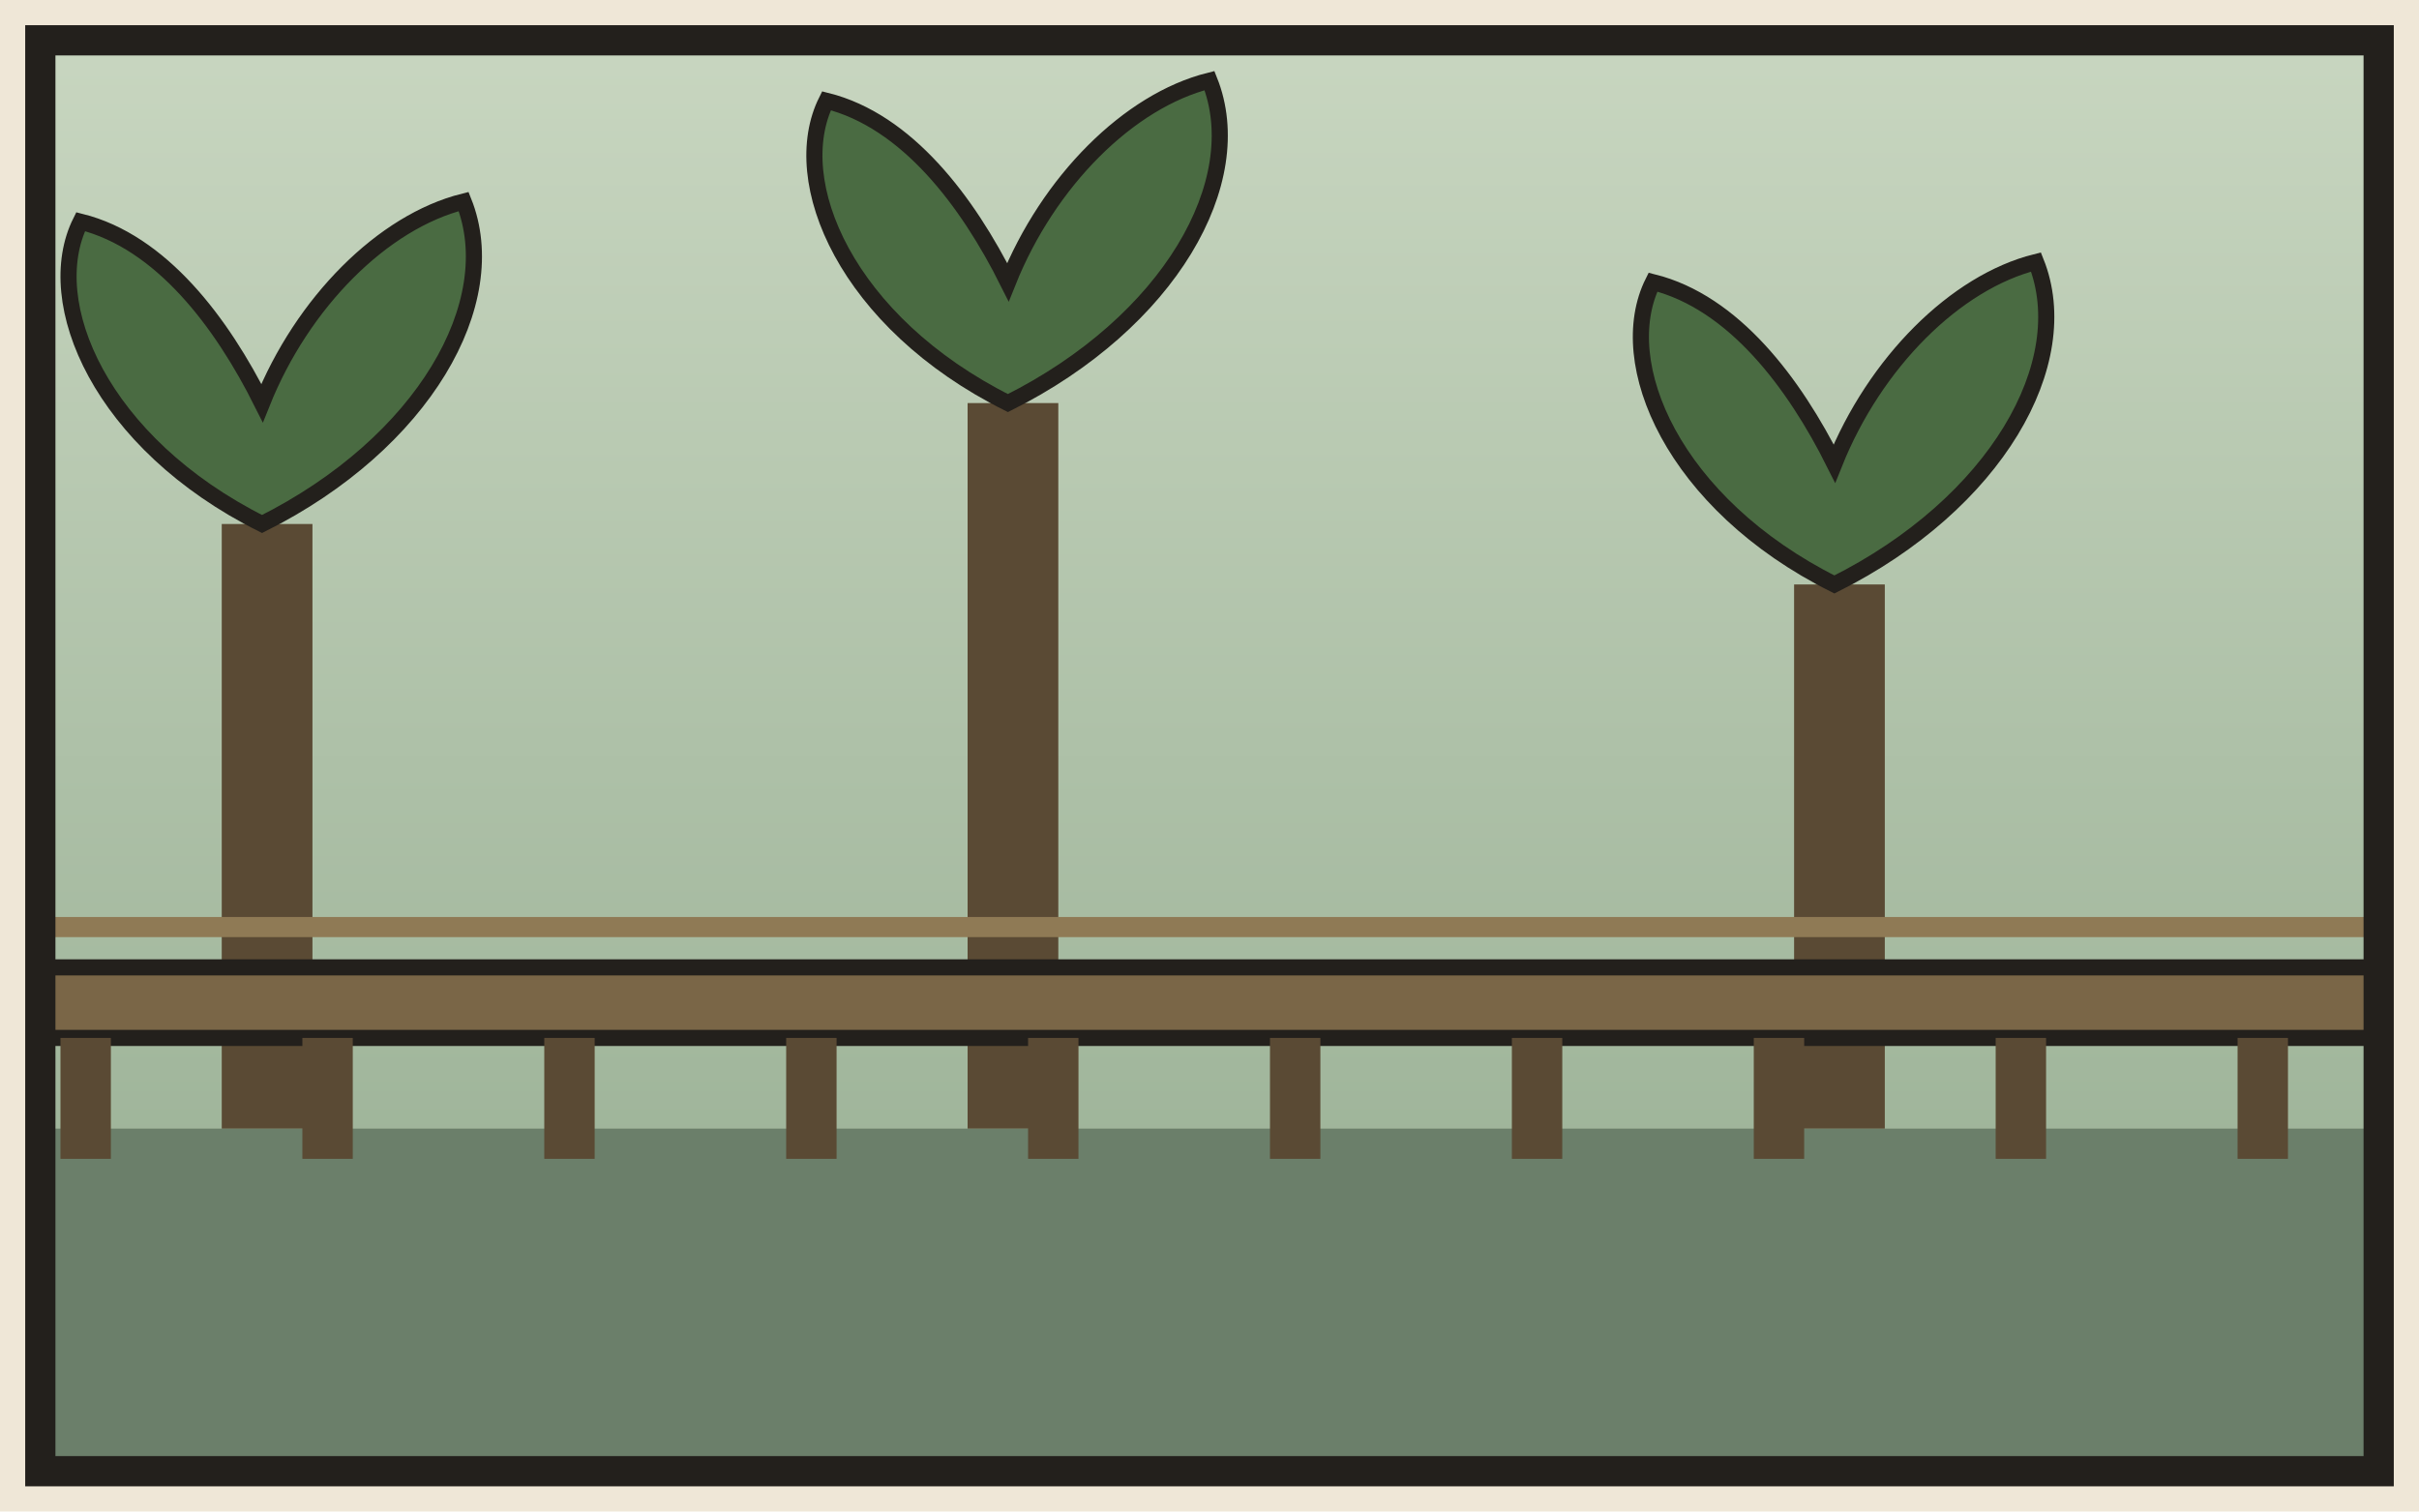
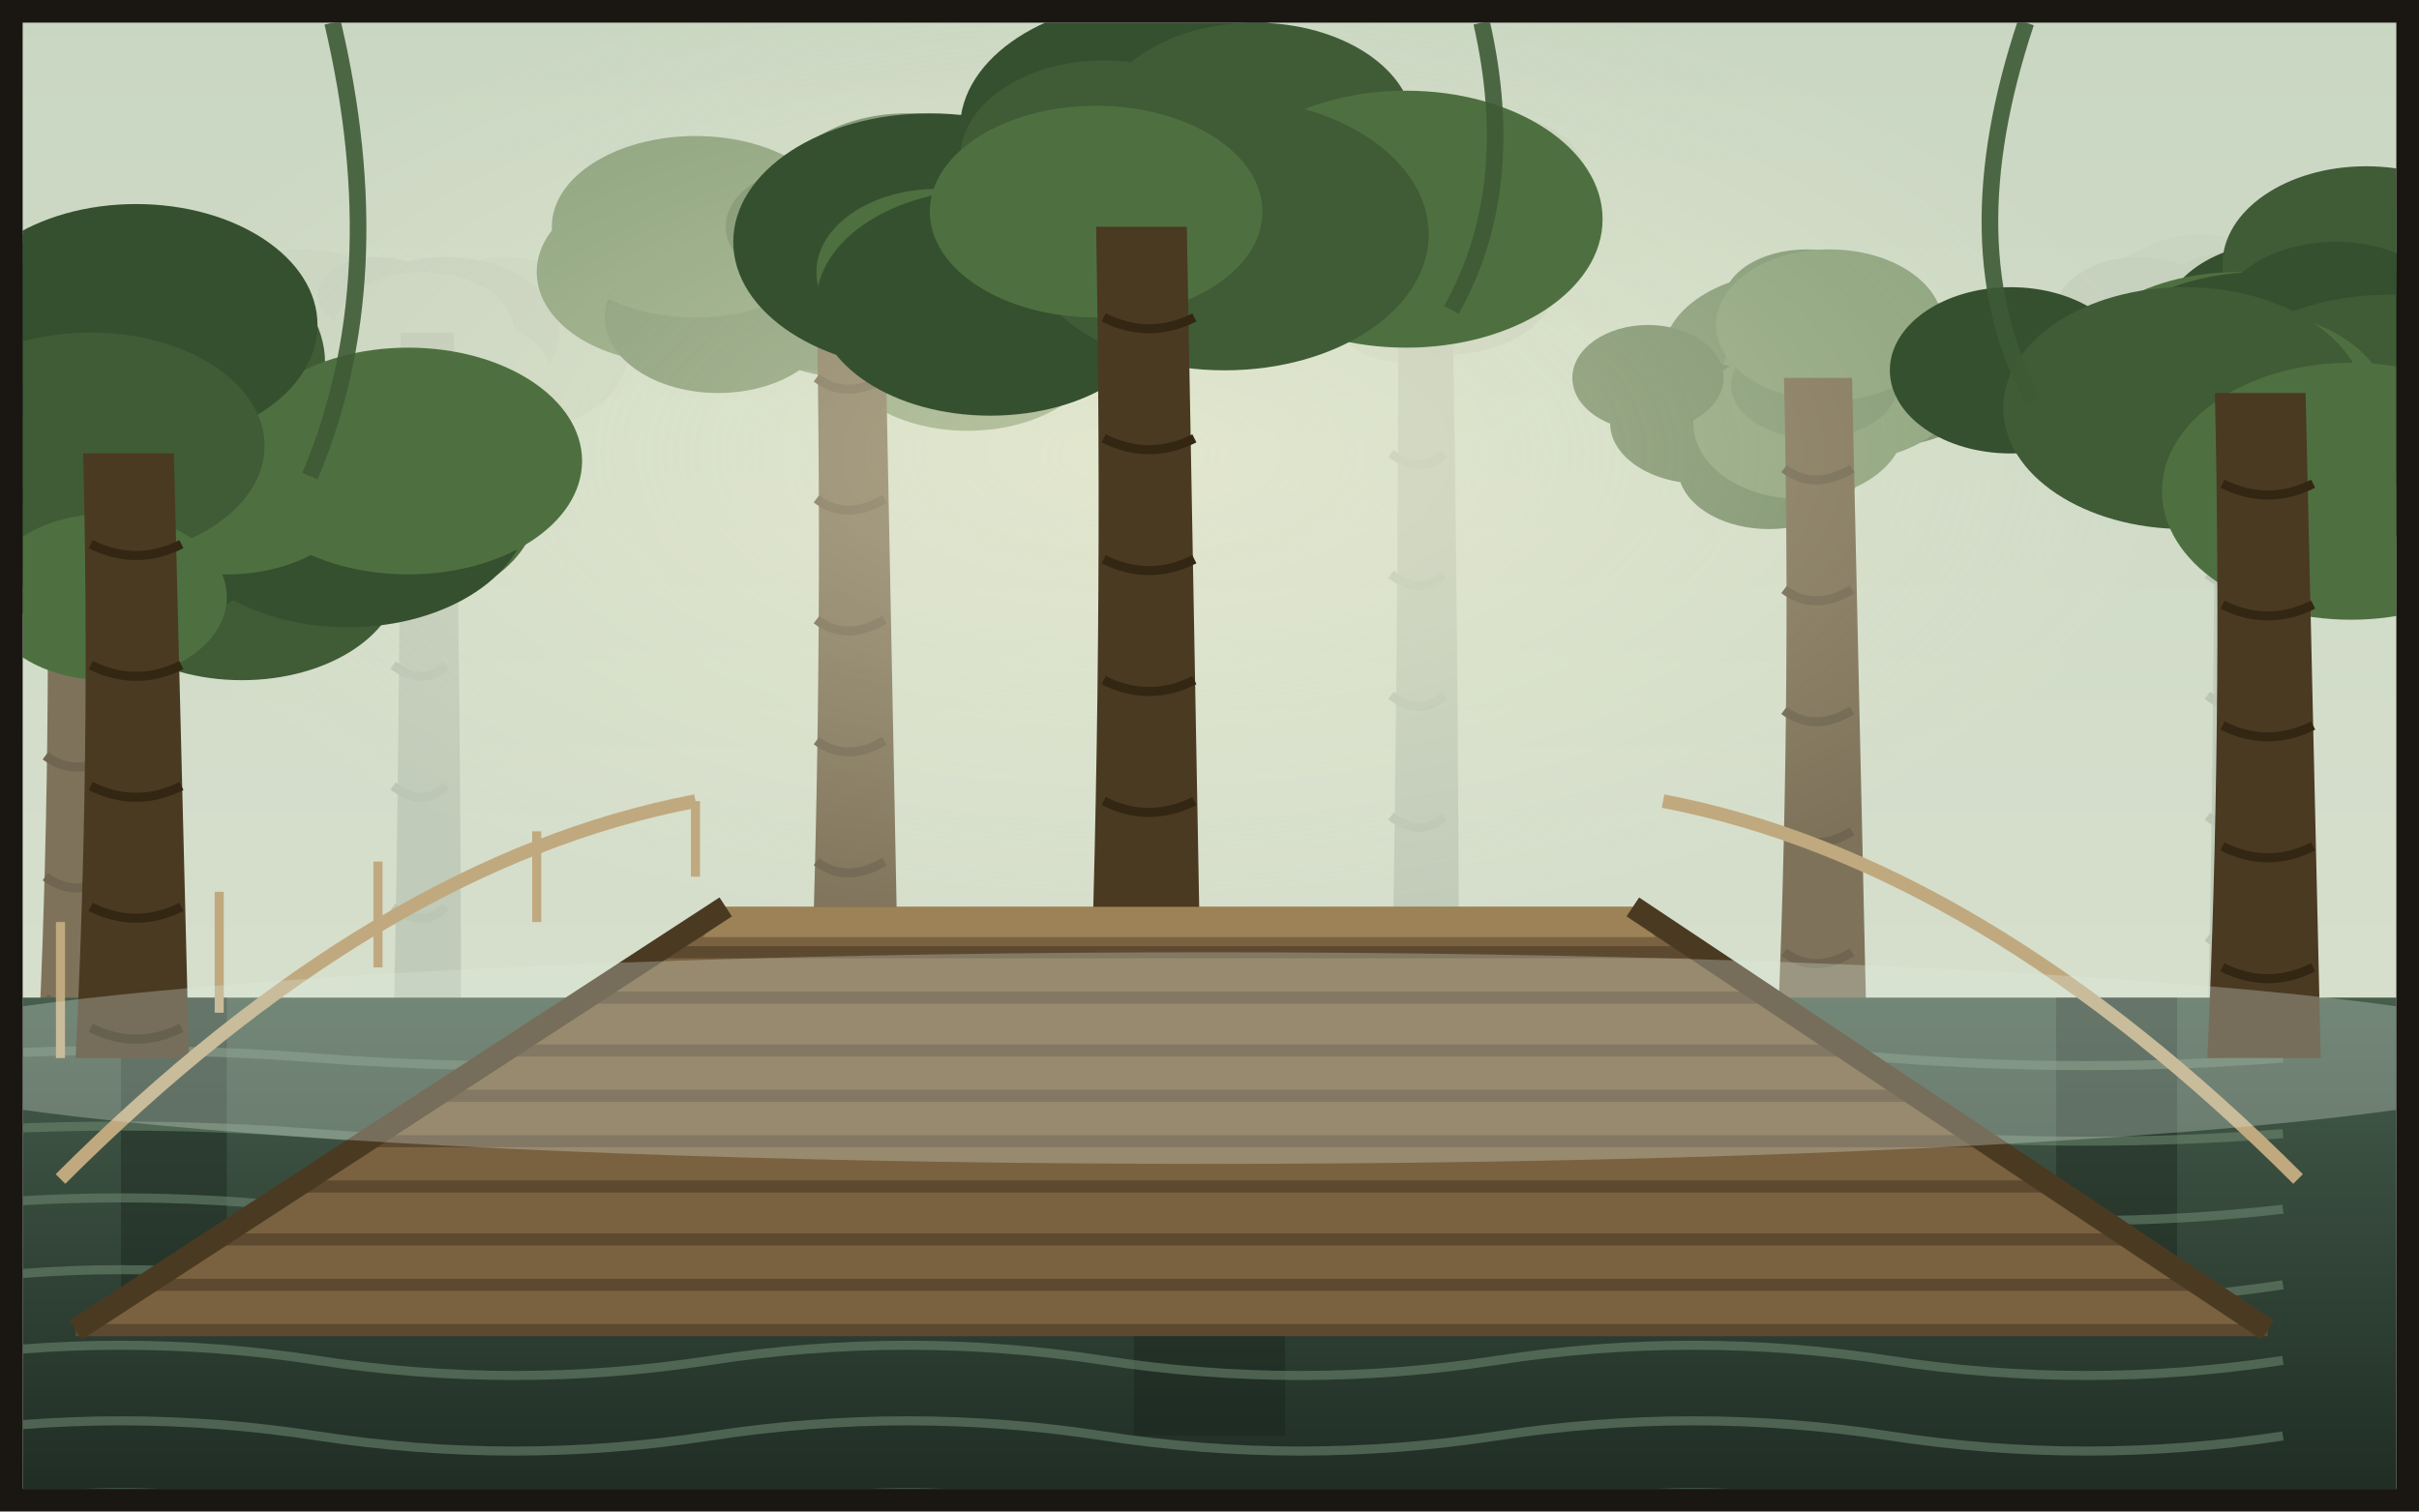
- <svg xmlns="http://www.w3.org/2000/svg" viewBox="0 0 240 150" width="240" height="150">
+ <svg xmlns="http://www.w3.org/2000/svg" viewBox="0 0 320 200" width="320" height="200">
  <defs>
-     <linearGradient id="s" x1="0" y1="0" x2="0" y2="1">
-       <stop offset="0" stop-color="#c8d6c0" />
-       <stop offset="1" stop-color="#93ab8f" />
+     <clipPath id="f">
+       <rect x="3" y="3" width="314" height="194" />
+     </clipPath>
+     <linearGradient id="wsky" x1="0" y1="0" x2="0" y2="1">
+       <stop offset="0" stop-color="#a8c0a6" />
+       <stop offset="0.6" stop-color="#cdd8c4" />
+       <stop offset="1" stop-color="#e6e6d4" />
    </linearGradient>
-     <clipPath id="f">
-       <rect x="4" y="4" width="232" height="142" />
-     </clipPath>
+     <linearGradient id="wwater" x1="0" y1="0" x2="0" y2="1">
+       <stop offset="0" stop-color="#465e4c" />
+       <stop offset="1" stop-color="#1e2b23" />
+     </linearGradient>
+     <radialGradient id="shaft" cx="0.5" cy="0.5" r="0.5">
+       <stop offset="0" stop-color="#fff8d8" stop-opacity="0.4" />
+       <stop offset="1" stop-color="#fff8d8" stop-opacity="0" />
+     </radialGradient>
  </defs>
-   <rect width="240" height="150" fill="#efe7d7" />
  <g clip-path="url(#f)">
-     <rect x="4" y="4" width="232" height="142" fill="url(#s)" />
-     <rect x="0" y="112" width="240" height="38" fill="#6b7f6a" />
-     <rect x="22" y="52" width="9" height="60" fill="#5a4a34" />
-     <path d="M26 52 c-16 -8 -22 -22 -18 -30 c8 2 14 10 18 18 c4 -10 12 -18 20 -20 c4 10 -4 24 -20 32 z" fill="#4a6b42" stroke="#23201c" stroke-width="1.6" />
-     <rect x="96" y="40" width="9" height="72" fill="#5a4a34" />
-     <path d="M100 40 c-16 -8 -22 -22 -18 -30 c8 2 14 10 18 18 c4 -10 12 -18 20 -20 c4 10 -4 24 -20 32 z" fill="#4a6b42" stroke="#23201c" stroke-width="1.6" />
-     <rect x="178" y="58" width="9" height="54" fill="#5a4a34" />
-     <path d="M182 58 c-16 -8 -22 -22 -18 -30 c8 2 14 10 18 18 c4 -10 12 -18 20 -20 c4 10 -4 24 -20 32 z" fill="#4a6b42" stroke="#23201c" stroke-width="1.6" />
-     <path d="M0 96 h240 v7 h-240 z" fill="#7a6647" stroke="#23201c" stroke-width="1.6" />
-     <rect x="6" y="103" width="5" height="12" fill="#5a4a34" />
-     <rect x="30" y="103" width="5" height="12" fill="#5a4a34" />
-     <rect x="54" y="103" width="5" height="12" fill="#5a4a34" />
-     <rect x="78" y="103" width="5" height="12" fill="#5a4a34" />
-     <rect x="102" y="103" width="5" height="12" fill="#5a4a34" />
-     <rect x="126" y="103" width="5" height="12" fill="#5a4a34" />
-     <rect x="150" y="103" width="5" height="12" fill="#5a4a34" />
-     <rect x="174" y="103" width="5" height="12" fill="#5a4a34" />
-     <rect x="198" y="103" width="5" height="12" fill="#5a4a34" />
-     <rect x="222" y="103" width="5" height="12" fill="#5a4a34" />
-     <path d="M0 92 h240" stroke="#8f7a55" stroke-width="2" />
+     <rect width="320" height="200" fill="url(#wsky)" />
+     <ellipse cx="67" cy="43" rx="11" ry="7" fill="#9db09a" />
+     <ellipse cx="40" cy="43" rx="15" ry="10" fill="#a9baa4" />
+     <ellipse cx="52" cy="45" rx="11" ry="7" fill="#9db09a" />
+     <ellipse cx="68" cy="47" rx="15" ry="10" fill="#a9baa4" />
+     <ellipse cx="60" cy="52" rx="9" ry="6" fill="#9db09a" />
+     <ellipse cx="67" cy="41" rx="11" ry="7" fill="#a9baa4" />
+     <ellipse cx="59" cy="44" rx="15" ry="10" fill="#9db09a" />
+     <ellipse cx="61" cy="50" rx="12" ry="8" fill="#a9baa4" />
+     <ellipse cx="42" cy="47" rx="9" ry="6" fill="#9db09a" />
+     <ellipse cx="55" cy="43" rx="9" ry="6" fill="#a9baa4" />
+     <ellipse cx="54" cy="42" rx="9" ry="6" fill="#9db09a" />
+     <ellipse cx="43" cy="44" rx="8" ry="5" fill="#a9baa4" />
+     <ellipse cx="50" cy="39" rx="8" ry="5" fill="#9db09a" />
+     <ellipse cx="56" cy="44" rx="12" ry="8" fill="#a9baa4" />
+     <path d="M52 140 q1 -48 1 -96 h7 q1 48 1 96 z" fill="#8b9c8c" />
+     <path d="M52 56 q4 3 7 0" fill="none" stroke="#7d8e7e" stroke-width="1.2" />
+     <path d="M52 72 q4 3 7 0" fill="none" stroke="#7d8e7e" stroke-width="1.2" />
+     <path d="M52 88 q4 3 7 0" fill="none" stroke="#7d8e7e" stroke-width="1.2" />
+     <path d="M52 104 q4 3 7 0" fill="none" stroke="#7d8e7e" stroke-width="1.2" />
+     <path d="M52 120 q4 3 7 0" fill="none" stroke="#7d8e7e" stroke-width="1.2" />
+     <path d="M52 136 q4 3 7 0" fill="none" stroke="#7d8e7e" stroke-width="1.2" />
+     <ellipse cx="192" cy="23" rx="9" ry="6" fill="#9db09a" />
+     <ellipse cx="192" cy="31" rx="13" ry="9" fill="#a9baa4" />
+     <ellipse cx="173" cy="38" rx="10" ry="7" fill="#9db09a" />
+     <ellipse cx="190" cy="32" rx="13" ry="9" fill="#a9baa4" />
+     <ellipse cx="186" cy="27" rx="9" ry="6" fill="#9db09a" />
+     <ellipse cx="186" cy="41" rx="10" ry="7" fill="#a9baa4" />
+     <ellipse cx="191" cy="37" rx="15" ry="10" fill="#9db09a" />
+     <ellipse cx="185" cy="31" rx="15" ry="10" fill="#a9baa4" />
+     <ellipse cx="190" cy="30" rx="10" ry="7" fill="#9db09a" />
+     <ellipse cx="182" cy="31" rx="13" ry="9" fill="#a9baa4" />
+     <ellipse cx="192" cy="34" rx="14" ry="9" fill="#9db09a" />
+     <ellipse cx="194" cy="24" rx="10" ry="6" fill="#a9baa4" />
+     <ellipse cx="197" cy="24" rx="13" ry="9" fill="#9db09a" />
+     <ellipse cx="186" cy="31" rx="10" ry="7" fill="#a9baa4" />
+     <path d="M184 140 q1 -54 1 -108 h7 q1 54 1 108 z" fill="#8b9c8c" />
+     <path d="M184 44 q4 3 7 0" fill="none" stroke="#7d8e7e" stroke-width="1.2" />
+     <path d="M184 60 q4 3 7 0" fill="none" stroke="#7d8e7e" stroke-width="1.2" />
+     <path d="M184 76 q4 3 7 0" fill="none" stroke="#7d8e7e" stroke-width="1.2" />
+     <path d="M184 92 q4 3 7 0" fill="none" stroke="#7d8e7e" stroke-width="1.2" />
+     <path d="M184 108 q4 3 7 0" fill="none" stroke="#7d8e7e" stroke-width="1.2" />
+     <path d="M184 124 q4 3 7 0" fill="none" stroke="#7d8e7e" stroke-width="1.2" />
+     <ellipse cx="313" cy="52" rx="11" ry="7" fill="#9db09a" />
+     <ellipse cx="290" cy="42" rx="15" ry="10" fill="#a9baa4" />
+     <ellipse cx="293" cy="49" rx="9" ry="6" fill="#9db09a" />
+     <ellipse cx="311" cy="50" rx="9" ry="6" fill="#a9baa4" />
+     <ellipse cx="305" cy="39" rx="8" ry="5" fill="#9db09a" />
+     <ellipse cx="291" cy="38" rx="11" ry="7" fill="#a9baa4" />
+     <ellipse cx="297" cy="42" rx="13" ry="9" fill="#9db09a" />
+     <ellipse cx="304" cy="57" rx="11" ry="7" fill="#a9baa4" />
+     <ellipse cx="282" cy="52" rx="12" ry="8" fill="#9db09a" />
+     <ellipse cx="298" cy="46" rx="10" ry="6" fill="#a9baa4" />
+     <ellipse cx="293" cy="54" rx="14" ry="9" fill="#9db09a" />
+     <ellipse cx="306" cy="46" rx="13" ry="9" fill="#a9baa4" />
+     <ellipse cx="283" cy="41" rx="11" ry="7" fill="#9db09a" />
+     <ellipse cx="289" cy="48" rx="10" ry="7" fill="#a9baa4" />
+     <path d="M292 140 q1 -46 1 -92 h7 q1 46 1 92 z" fill="#8b9c8c" />
+     <path d="M292 60 q4 3 7 0" fill="none" stroke="#7d8e7e" stroke-width="1.2" />
+     <path d="M292 76 q4 3 7 0" fill="none" stroke="#7d8e7e" stroke-width="1.2" />
+     <path d="M292 92 q4 3 7 0" fill="none" stroke="#7d8e7e" stroke-width="1.2" />
+     <path d="M292 108 q4 3 7 0" fill="none" stroke="#7d8e7e" stroke-width="1.2" />
+     <path d="M292 124 q4 3 7 0" fill="none" stroke="#7d8e7e" stroke-width="1.2" />
+     <rect width="320" height="140" fill="#dae4d2" opacity="0.55" />
+     <ellipse cx="9" cy="65" rx="17" ry="11" fill="#5f7d53" />
+     <ellipse cx="13" cy="54" rx="12" ry="8" fill="#6d8a5e" />
+     <ellipse cx="14" cy="58" rx="17" ry="11" fill="#537047" />
+     <ellipse cx="20" cy="61" rx="12" ry="8" fill="#5f7d53" />
+     <ellipse cx="7" cy="62" rx="18" ry="12" fill="#6d8a5e" />
+     <ellipse cx="10" cy="56" rx="13" ry="8" fill="#537047" />
+     <ellipse cx="24" cy="65" rx="18" ry="12" fill="#5f7d53" />
+     <ellipse cx="18" cy="46" rx="17" ry="11" fill="#6d8a5e" />
+     <ellipse cx="30" cy="53" rx="12" ry="8" fill="#537047" />
+     <ellipse cx="18" cy="51" rx="17" ry="11" fill="#5f7d53" />
+     <ellipse cx="-1" cy="54" rx="14" ry="9" fill="#6d8a5e" />
+     <ellipse cx="2" cy="58" rx="11" ry="7" fill="#537047" />
+     <ellipse cx="19" cy="46" rx="20" ry="13" fill="#5f7d53" />
+     <ellipse cx="5" cy="49" rx="17" ry="11" fill="#6d8a5e" />
+     <path d="M5 140 q2 -42 1 -84 h9 q1 42 2 84 z" fill="#5c4a2e" />
+     <path d="M6 68 q4 3 9 0" fill="none" stroke="#463620" stroke-width="1.2" />
+     <path d="M6 84 q4 3 9 0" fill="none" stroke="#463620" stroke-width="1.2" />
+     <path d="M6 100 q4 3 9 0" fill="none" stroke="#463620" stroke-width="1.2" />
+     <path d="M6 116 q4 3 9 0" fill="none" stroke="#463620" stroke-width="1.2" />
+     <path d="M6 132 q4 3 9 0" fill="none" stroke="#463620" stroke-width="1.2" />
+     <ellipse cx="116" cy="36" rx="11" ry="7" fill="#5f7d53" />
+     <ellipse cx="128" cy="45" rx="18" ry="12" fill="#6d8a5e" />
+     <ellipse cx="130" cy="38" rx="16" ry="11" fill="#537047" />
+     <ellipse cx="107" cy="32" rx="15" ry="10" fill="#5f7d53" />
+     <ellipse cx="113" cy="38" rx="18" ry="12" fill="#6d8a5e" />
+     <ellipse cx="120" cy="26" rx="17" ry="11" fill="#537047" />
+     <ellipse cx="108" cy="37" rx="19" ry="12" fill="#5f7d53" />
+     <ellipse cx="89" cy="36" rx="18" ry="12" fill="#6d8a5e" />
+     <ellipse cx="116" cy="30" rx="18" ry="12" fill="#537047" />
+     <ellipse cx="95" cy="42" rx="15" ry="10" fill="#5f7d53" />
+     <ellipse cx="92" cy="30" rx="19" ry="12" fill="#6d8a5e" />
+     <ellipse cx="108" cy="30" rx="12" ry="8" fill="#537047" />
+     <ellipse cx="118" cy="33" rx="14" ry="9" fill="#5f7d53" />
+     <ellipse cx="120" cy="33" rx="17" ry="11" fill="#6d8a5e" />
+     <path d="M107 140 q2 -51 1 -102 h9 q1 51 2 102 z" fill="#5c4a2e" />
+     <path d="M108 50 q4 3 9 0" fill="none" stroke="#463620" stroke-width="1.2" />
+     <path d="M108 66 q4 3 9 0" fill="none" stroke="#463620" stroke-width="1.2" />
+     <path d="M108 82 q4 3 9 0" fill="none" stroke="#463620" stroke-width="1.2" />
+     <path d="M108 98 q4 3 9 0" fill="none" stroke="#463620" stroke-width="1.2" />
+     <path d="M108 114 q4 3 9 0" fill="none" stroke="#463620" stroke-width="1.2" />
+     <path d="M108 130 q4 3 9 0" fill="none" stroke="#463620" stroke-width="1.2" />
+     <ellipse cx="254" cy="49" rx="14" ry="9" fill="#5f7d53" />
+     <ellipse cx="232" cy="51" rx="12" ry="8" fill="#6d8a5e" />
+     <ellipse cx="250" cy="50" rx="13" ry="9" fill="#537047" />
+     <ellipse cx="237" cy="47" rx="17" ry="11" fill="#5f7d53" />
+     <ellipse cx="239" cy="49" rx="11" ry="8" fill="#6d8a5e" />
+     <ellipse cx="234" cy="62" rx="12" ry="8" fill="#537047" />
+     <ellipse cx="239" cy="40" rx="11" ry="7" fill="#5f7d53" />
+     <ellipse cx="244" cy="50" rx="16" ry="11" fill="#6d8a5e" />
+     <ellipse cx="225" cy="56" rx="12" ry="8" fill="#537047" />
+     <ellipse cx="240" cy="49" rx="11" ry="8" fill="#5f7d53" />
+     <ellipse cx="238" cy="56" rx="14" ry="10" fill="#6d8a5e" />
+     <ellipse cx="218" cy="50" rx="10" ry="7" fill="#537047" />
+     <ellipse cx="240" cy="51" rx="11" ry="7" fill="#5f7d53" />
+     <ellipse cx="242" cy="43" rx="15" ry="10" fill="#6d8a5e" />
+     <path d="M235 140 q2 -45 1 -90 h9 q1 45 2 90 z" fill="#5c4a2e" />
+     <path d="M236 62 q4 3 9 0" fill="none" stroke="#463620" stroke-width="1.2" />
+     <path d="M236 78 q4 3 9 0" fill="none" stroke="#463620" stroke-width="1.2" />
+     <path d="M236 94 q4 3 9 0" fill="none" stroke="#463620" stroke-width="1.2" />
+     <path d="M236 110 q4 3 9 0" fill="none" stroke="#463620" stroke-width="1.2" />
+     <path d="M236 126 q4 3 9 0" fill="none" stroke="#463620" stroke-width="1.2" />
+     <rect width="320" height="140" fill="#d6e0ce" opacity="0.28" />
+     <rect x="0" y="132" width="320" height="68" fill="url(#wwater)" />
+     <rect x="16" y="132" width="14" height="44" fill="#16211a" opacity="0.4" />
+     <rect x="150" y="132" width="20" height="58" fill="#16211a" opacity="0.4" />
+     <rect x="272" y="132" width="16" height="40" fill="#16211a" opacity="0.4" />
+     <g stroke="#6f8a72" stroke-width="1.2" fill="none" opacity="0.55">
+       <path d="M-10 140 q26 -2 52 0 t52 0 t52 0 t52 0 t52 0 t52 0" />
+       <path d="M-10 150 q26 -2 52 0 t52 0 t52 0 t52 0 t52 0 t52 0" />
+       <path d="M-10 160 q26 -3 52 0 t52 0 t52 0 t52 0 t52 0 t52 0" />
+       <path d="M-10 170 q26 -4 52 0 t52 0 t52 0 t52 0 t52 0 t52 0" />
+       <path d="M-10 180 q26 -4 52 0 t52 0 t52 0 t52 0 t52 0 t52 0" />
+       <path d="M-10 190 q26 -4 52 0 t52 0 t52 0 t52 0 t52 0 t52 0" />
+       <path d="M-10 200 q26 -5 52 0 t52 0 t52 0 t52 0 t52 0 t52 0" />
+     </g>
+     <ellipse cx="150" cy="60" rx="140" ry="66" fill="url(#shaft)" />
+     <ellipse cx="2" cy="49" rx="27" ry="18" fill="#3f5c36" />
+     <ellipse cx="19" cy="61" rx="25" ry="17" fill="#4e7040" />
+     <ellipse cx="11" cy="66" rx="25" ry="16" fill="#35502e" />
+     <ellipse cx="32" cy="76" rx="21" ry="14" fill="#3f5c36" />
+     <ellipse cx="49" cy="67" rx="22" ry="14" fill="#4e7040" />
+     <ellipse cx="46" cy="67" rx="24" ry="16" fill="#35502e" />
+     <ellipse cx="16" cy="48" rx="27" ry="18" fill="#3f5c36" />
+     <ellipse cx="54" cy="61" rx="23" ry="15" fill="#4e7040" />
+     <ellipse cx="18" cy="71" rx="18" ry="12" fill="#35502e" />
+     <ellipse cx="3" cy="49" rx="21" ry="14" fill="#3f5c36" />
+     <ellipse cx="30" cy="64" rx="18" ry="12" fill="#4e7040" />
+     <ellipse cx="18" cy="43" rx="24" ry="16" fill="#35502e" />
+     <ellipse cx="12" cy="59" rx="23" ry="15" fill="#3f5c36" />
+     <ellipse cx="14" cy="79" rx="16" ry="11" fill="#4e7040" />
+     <path d="M10 140 q2 -40 1 -80 h12 q1 40 2 80 z" fill="#4a3a22" />
+     <path d="M12 72 q6 3 12 0" fill="none" stroke="#332613" stroke-width="1.2" />
+     <path d="M12 88 q6 3 12 0" fill="none" stroke="#332613" stroke-width="1.2" />
+     <path d="M12 104 q6 3 12 0" fill="none" stroke="#332613" stroke-width="1.2" />
+     <path d="M12 120 q6 3 12 0" fill="none" stroke="#332613" stroke-width="1.2" />
+     <path d="M12 136 q6 3 12 0" fill="none" stroke="#332613" stroke-width="1.2" />
+     <ellipse cx="131" cy="29" rx="17" ry="11" fill="#3f5c36" />
+     <ellipse cx="171" cy="23" rx="20" ry="13" fill="#4e7040" />
+     <ellipse cx="153" cy="17" rx="26" ry="17" fill="#35502e" />
+     <ellipse cx="150" cy="30" rx="24" ry="16" fill="#3f5c36" />
+     <ellipse cx="129" cy="32" rx="15" ry="10" fill="#4e7040" />
+     <ellipse cx="123" cy="32" rx="26" ry="17" fill="#35502e" />
+     <ellipse cx="166" cy="17" rx="21" ry="14" fill="#3f5c36" />
+     <ellipse cx="186" cy="29" rx="26" ry="17" fill="#4e7040" />
+     <ellipse cx="146" cy="32" rx="19" ry="12" fill="#35502e" />
+     <ellipse cx="146" cy="21" rx="19" ry="13" fill="#3f5c36" />
+     <ellipse cx="124" cy="36" rx="16" ry="11" fill="#4e7040" />
+     <ellipse cx="131" cy="40" rx="23" ry="15" fill="#35502e" />
+     <ellipse cx="162" cy="31" rx="27" ry="18" fill="#3f5c36" />
+     <ellipse cx="145" cy="28" rx="22" ry="14" fill="#4e7040" />
+     <path d="M144 140 q2 -55 1 -110 h12 q1 55 2 110 z" fill="#4a3a22" />
+     <path d="M146 42 q6 3 12 0" fill="none" stroke="#332613" stroke-width="1.2" />
+     <path d="M146 58 q6 3 12 0" fill="none" stroke="#332613" stroke-width="1.2" />
+     <path d="M146 74 q6 3 12 0" fill="none" stroke="#332613" stroke-width="1.2" />
+     <path d="M146 90 q6 3 12 0" fill="none" stroke="#332613" stroke-width="1.2" />
+     <path d="M146 106 q6 3 12 0" fill="none" stroke="#332613" stroke-width="1.2" />
+     <path d="M146 122 q6 3 12 0" fill="none" stroke="#332613" stroke-width="1.2" />
+     <ellipse cx="300" cy="52" rx="16" ry="11" fill="#3f5c36" />
+     <ellipse cx="306" cy="50" rx="24" ry="16" fill="#4e7040" />
+     <ellipse cx="302" cy="43" rx="16" ry="11" fill="#35502e" />
+     <ellipse cx="313" cy="35" rx="19" ry="13" fill="#3f5c36" />
+     <ellipse cx="296" cy="51" rx="23" ry="15" fill="#4e7040" />
+     <ellipse cx="299" cy="52" rx="24" ry="16" fill="#35502e" />
+     <ellipse cx="297" cy="51" rx="14" ry="9" fill="#3f5c36" />
+     <ellipse cx="335" cy="52" rx="25" ry="16" fill="#4e7040" />
+     <ellipse cx="309" cy="43" rx="16" ry="11" fill="#35502e" />
+     <ellipse cx="316" cy="55" rx="25" ry="16" fill="#3f5c36" />
+     <ellipse cx="296" cy="54" rx="20" ry="13" fill="#4e7040" />
+     <ellipse cx="266" cy="49" rx="16" ry="11" fill="#35502e" />
+     <ellipse cx="289" cy="54" rx="24" ry="16" fill="#3f5c36" />
+     <ellipse cx="311" cy="65" rx="25" ry="17" fill="#4e7040" />
+     <path d="M292 140 q2 -44 1 -88 h12 q1 44 2 88 z" fill="#4a3a22" />
+     <path d="M294 64 q6 3 12 0" fill="none" stroke="#332613" stroke-width="1.2" />
+     <path d="M294 80 q6 3 12 0" fill="none" stroke="#332613" stroke-width="1.2" />
+     <path d="M294 96 q6 3 12 0" fill="none" stroke="#332613" stroke-width="1.2" />
+     <path d="M294 112 q6 3 12 0" fill="none" stroke="#332613" stroke-width="1.2" />
+     <path d="M294 128 q6 3 12 0" fill="none" stroke="#332613" stroke-width="1.2" />
+     <path d="M96 120 L216 120 L300 176 L10 176 z" fill="#7a6240" />
+     <path d="M96 120 L216 120 L219 124 L93 124 z" fill="#9c8256" />
+     <path d="M86 126 L225 126" stroke="#5c4930" stroke-width="1.6" />
+     <path d="M77 132 L235 132" stroke="#5c4930" stroke-width="1.6" />
+     <path d="M67 139 L244 139" stroke="#5c4930" stroke-width="1.6" />
+     <path d="M58 145 L253 145" stroke="#5c4930" stroke-width="1.6" />
+     <path d="M48 151 L263 151" stroke="#5c4930" stroke-width="1.6" />
+     <path d="M39 157 L272 157" stroke="#5c4930" stroke-width="1.6" />
+     <path d="M29 164 L281 164" stroke="#5c4930" stroke-width="1.6" />
+     <path d="M20 170 L291 170" stroke="#5c4930" stroke-width="1.6" />
+     <path d="M10 176 L300 176" stroke="#5c4930" stroke-width="1.6" />
+     <path d="M96 120 L10 176 M216 120 L300 176" stroke="#4a3a22" stroke-width="3" />
+     <g stroke="#c0a97f" stroke-width="1.8" fill="none">
+       <path d="M92 106 q-42 8 -84 50" />
+       <path d="M220 106 q42 8 84 50" />
+     </g>
+     <path d="M92 106 v10" stroke="#c0a97f" stroke-width="1.2" />
+     <path d="M71 110 v12" stroke="#c0a97f" stroke-width="1.2" />
+     <path d="M50 114 v14" stroke="#c0a97f" stroke-width="1.2" />
+     <path d="M29 118 v16" stroke="#c0a97f" stroke-width="1.2" />
+     <path d="M8 122 v18" stroke="#c0a97f" stroke-width="1.2" />
+     <g stroke="#3d5a35" stroke-width="2.2" fill="none" opacity="0.9">
+       <path d="M44 3 q8 34 -3 60" />
+       <path d="M268 3 q-10 30 1 50" />
+       <path d="M196 3 q5 22 -4 38" />
+     </g>
+     <ellipse cx="160" cy="140" rx="180" ry="14" fill="#dfe8dc" opacity="0.30" />
  </g>
-   <rect x="4" y="4" width="232" height="142" fill="none" stroke="#23201c" stroke-width="3" />
+   <rect x="1.5" y="1.5" width="317" height="197" fill="none" stroke="#1a1713" stroke-width="3" />
</svg>
